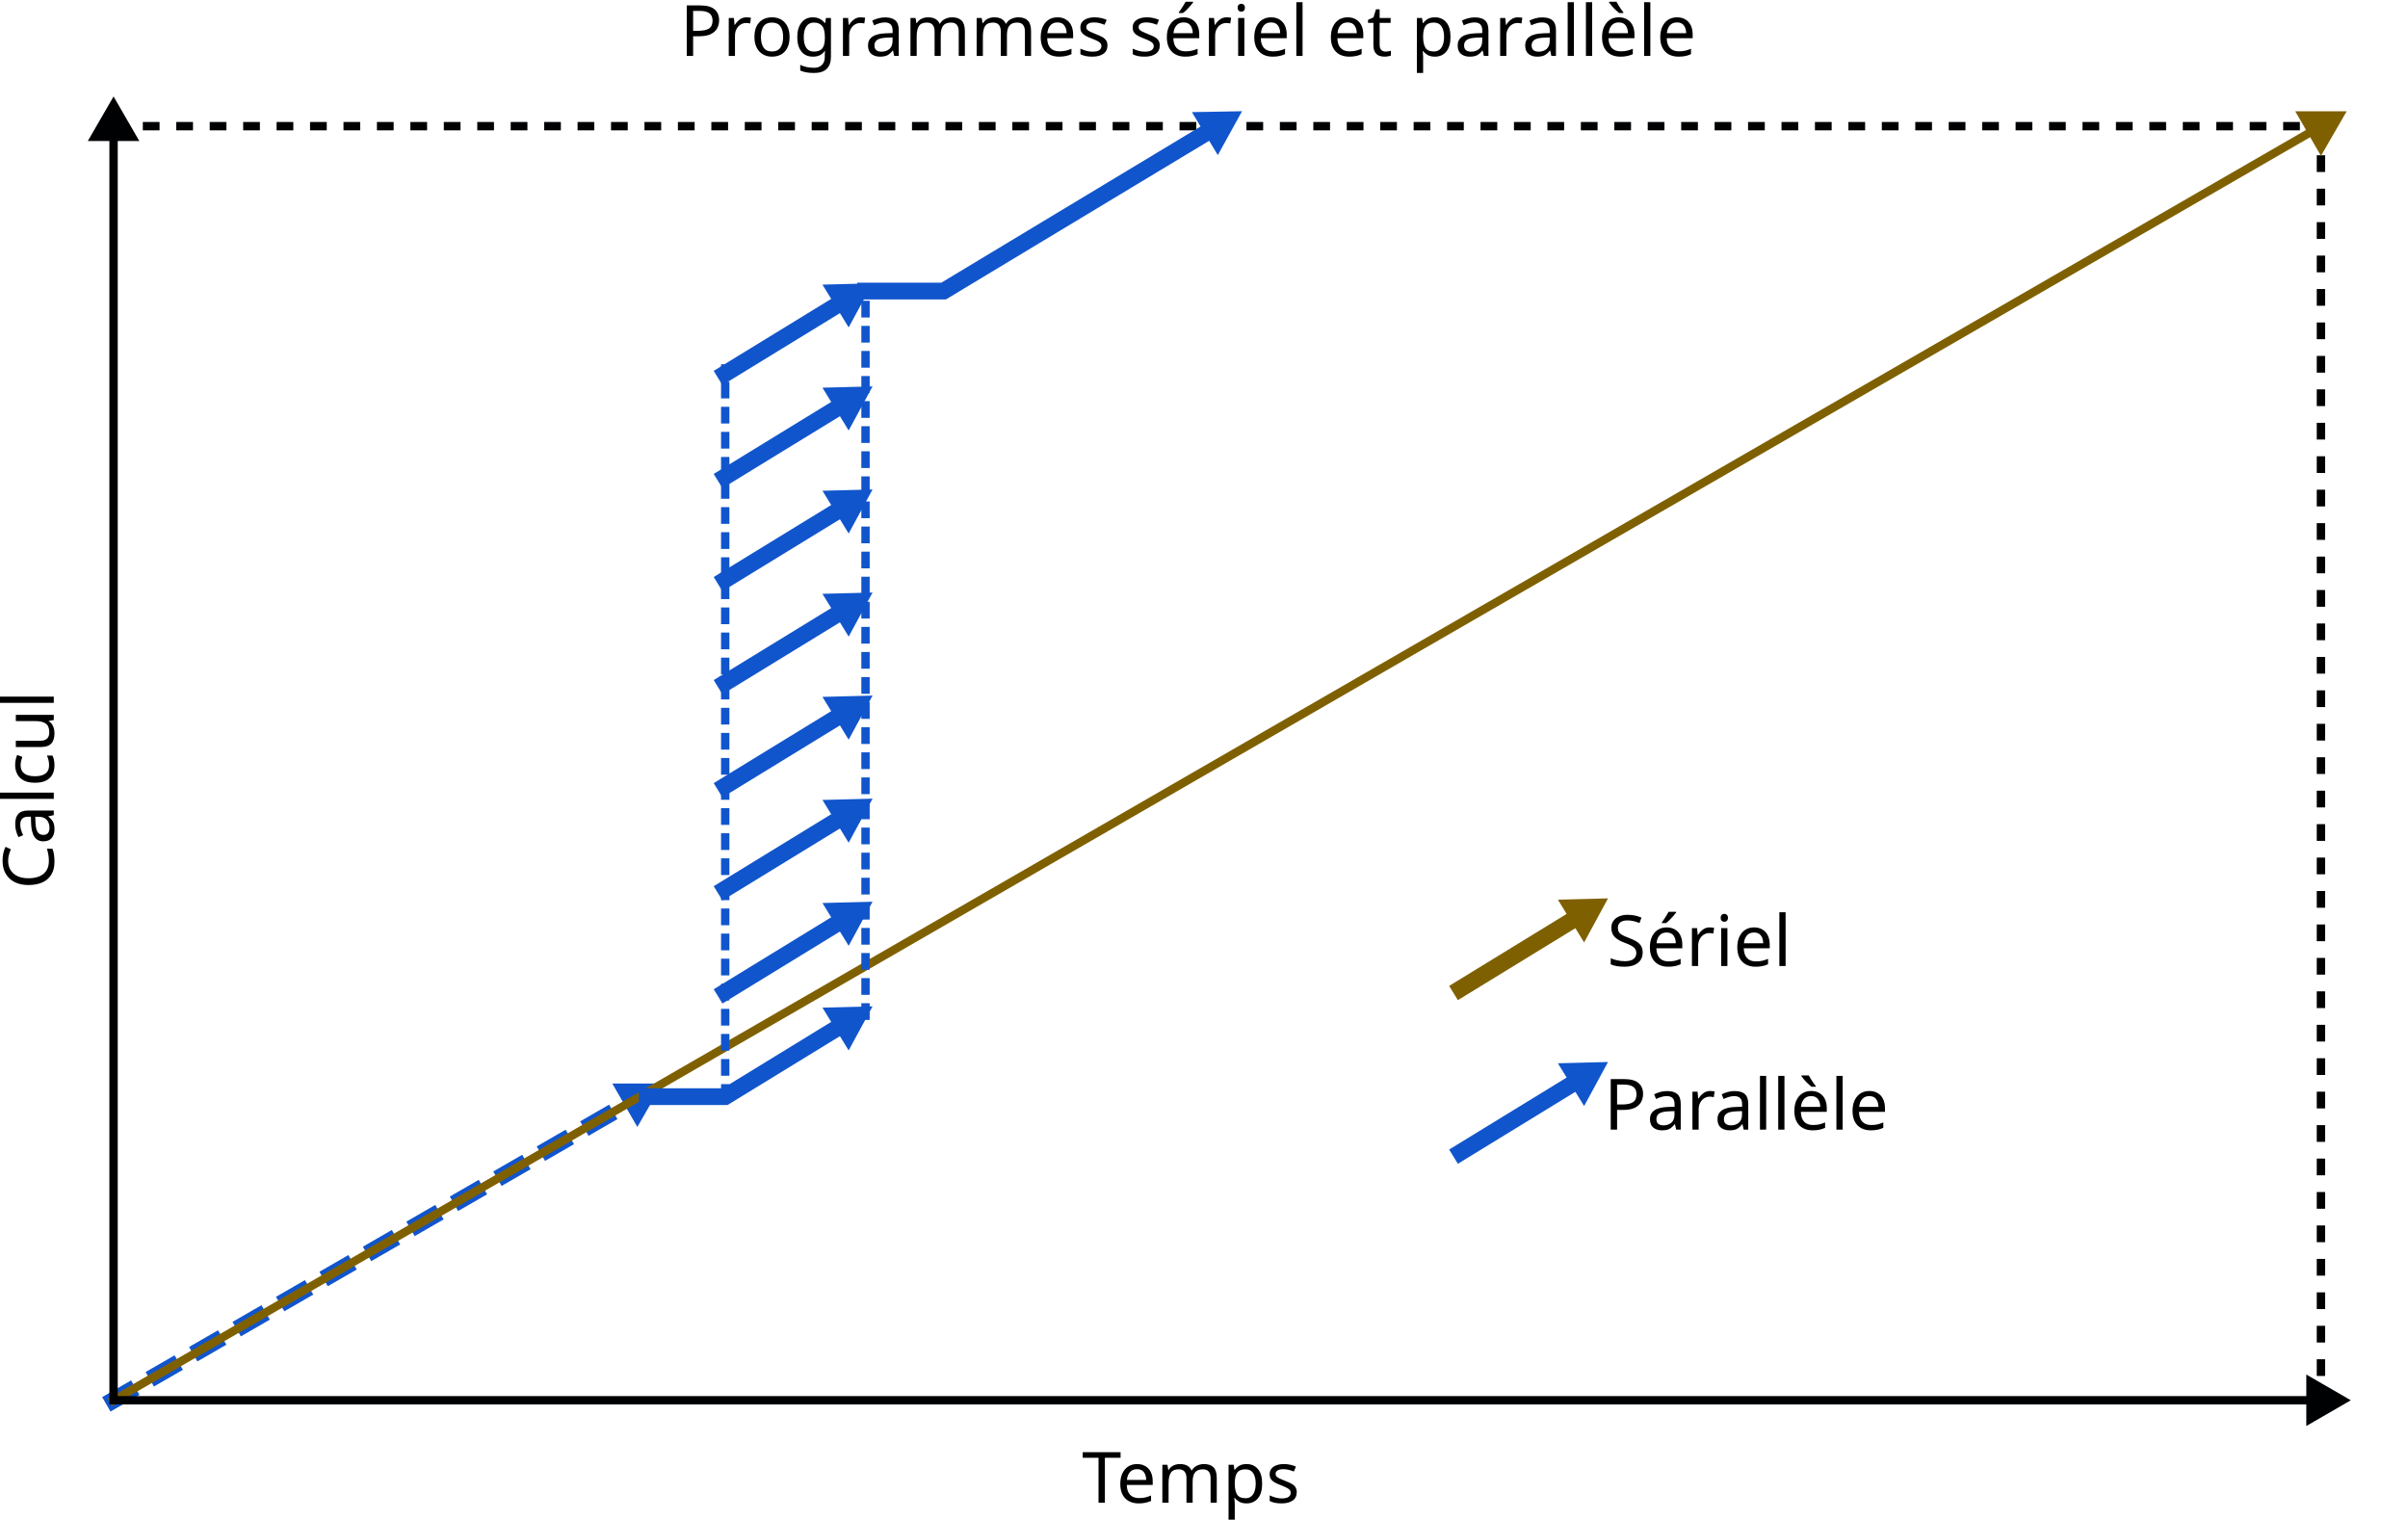
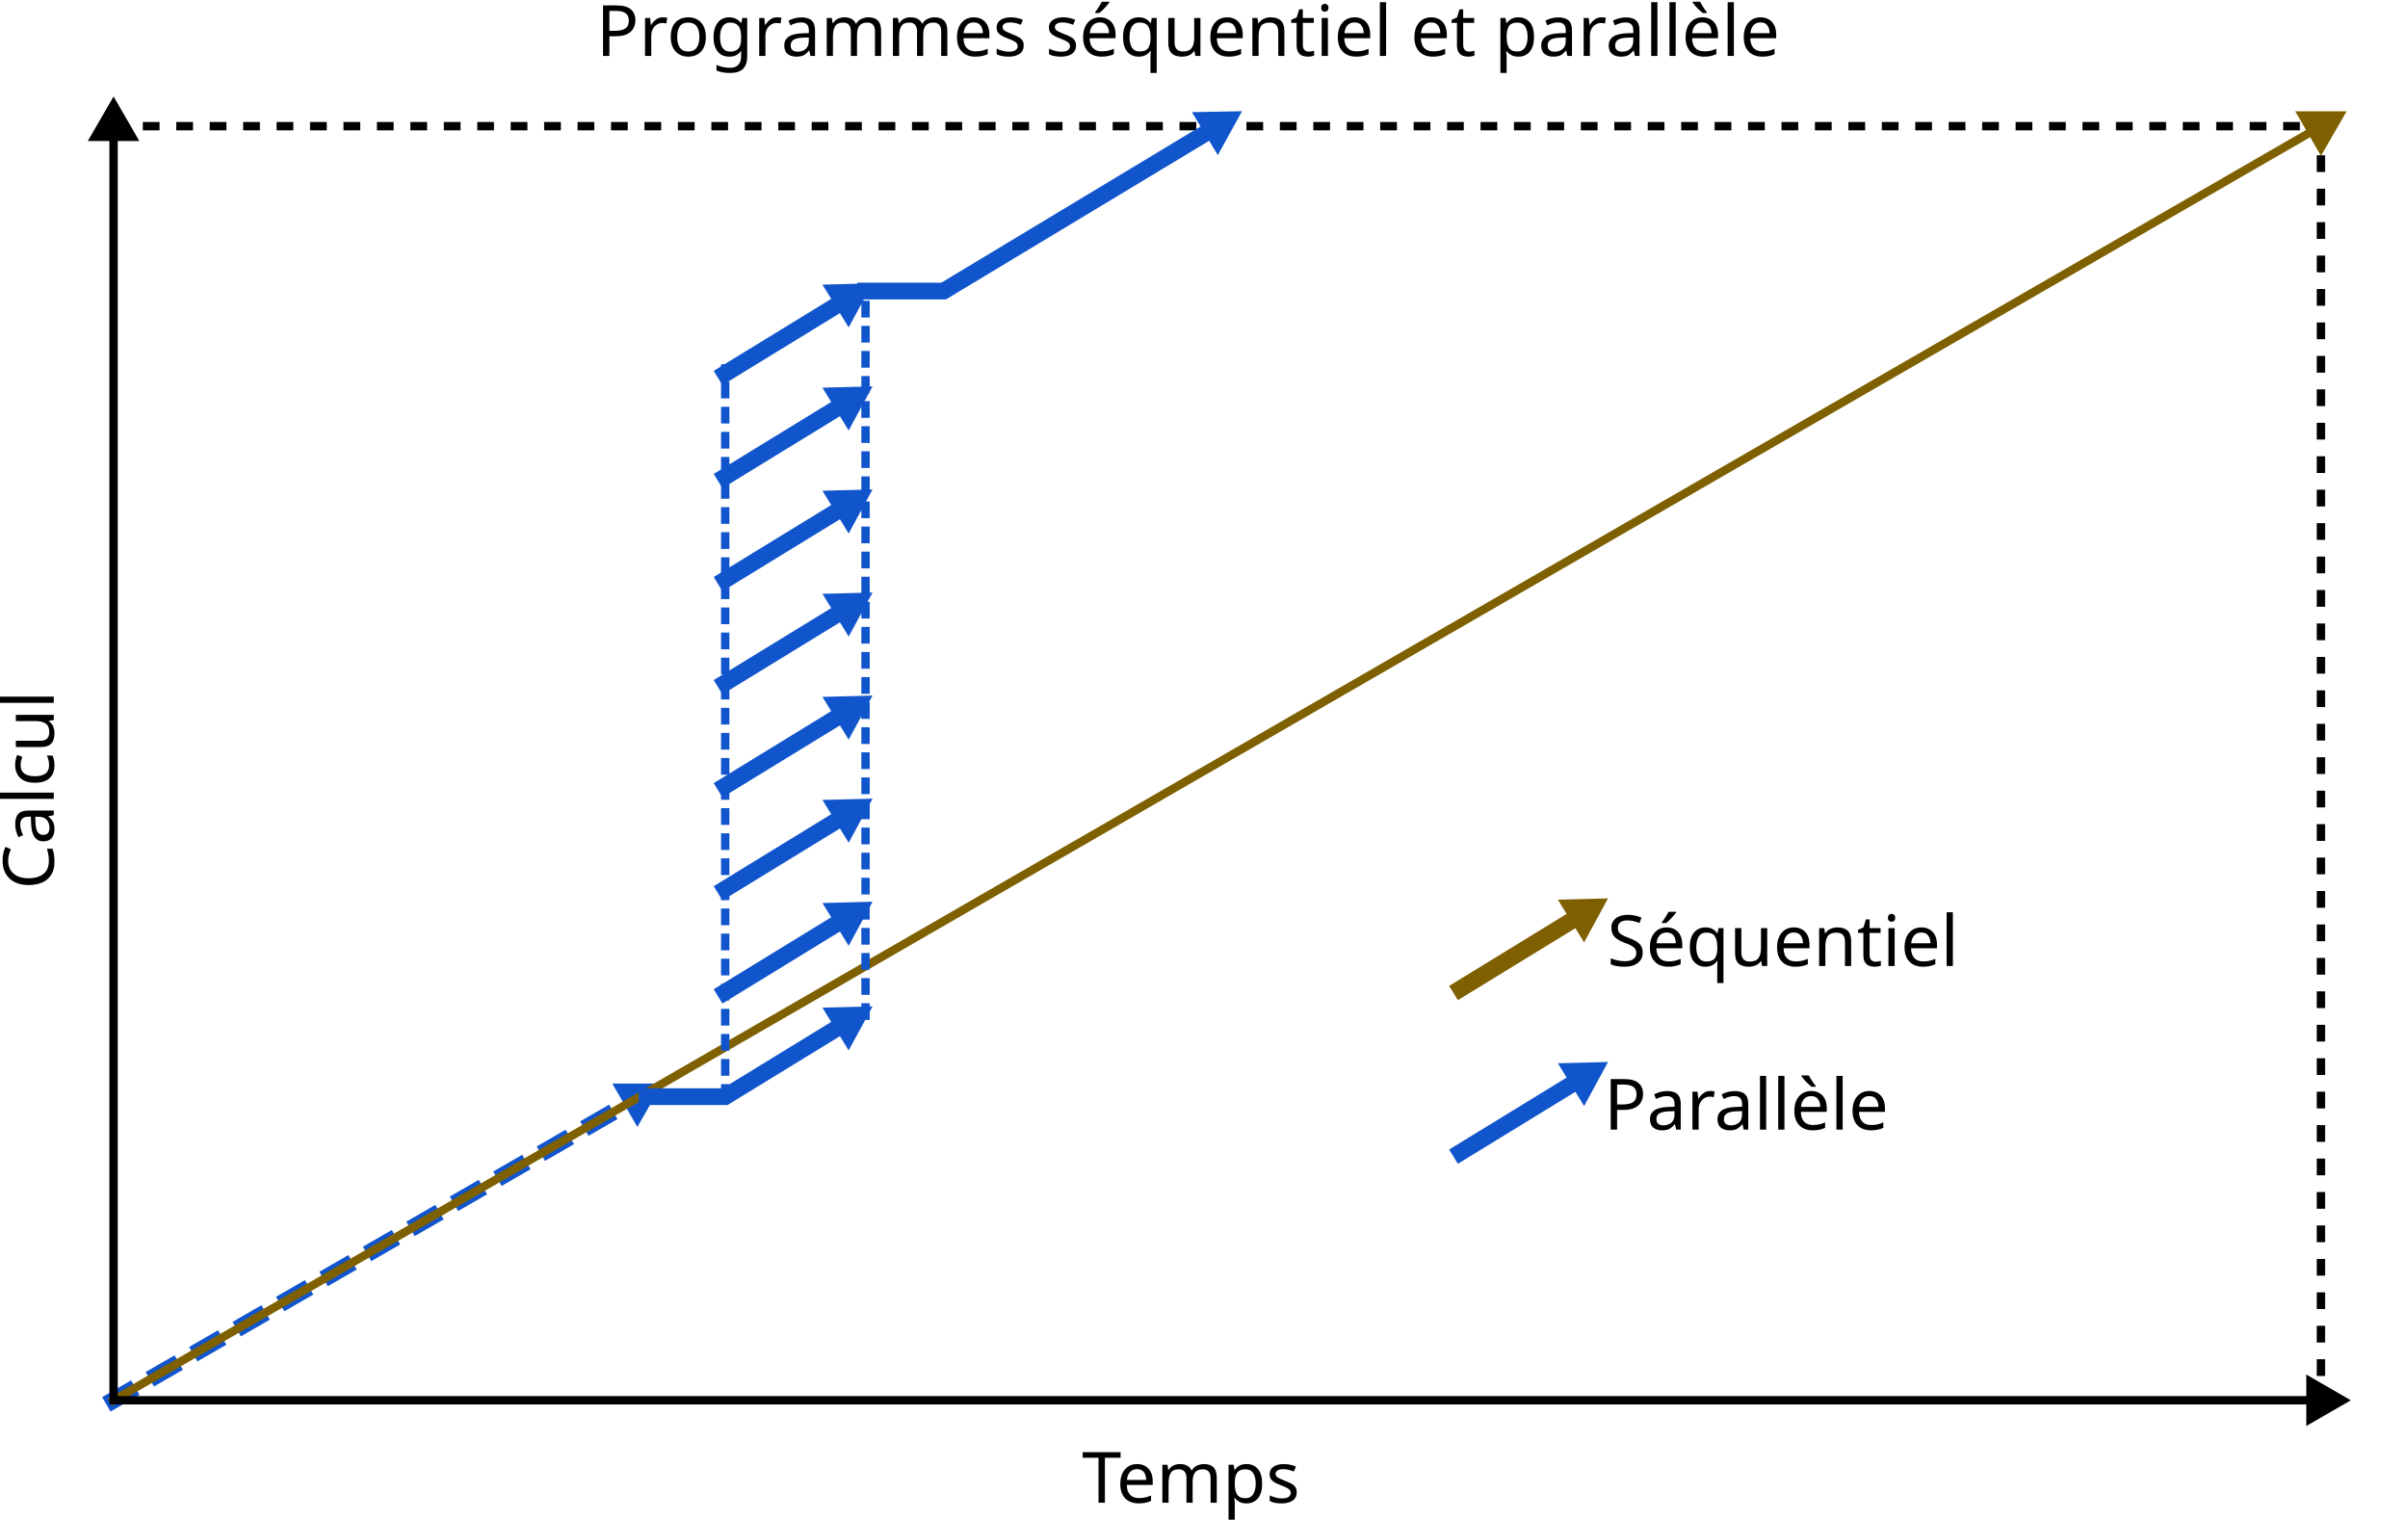
<svg xmlns="http://www.w3.org/2000/svg" version="1.1" viewBox="0 0 544.281 343.481" fill="none" stroke="none" stroke-linecap="square" stroke-miterlimit="10" id="svg151" width="544.281" height="343.481">
  <defs id="defs155">
    <marker style="overflow:visible" id="marker2070" refX="0" refY="0" orient="auto-start-reverse" markerWidth="5.324" markerHeight="6.155" viewBox="0 0 5.324 6.155" preserveAspectRatio="xMidYMid">
      <path transform="scale(0.5)" style="fill:context-stroke;fill-rule:evenodd;stroke:context-stroke;stroke-width:1pt" d="M 5.77,0 -2.88,5 V -5 Z" id="path2068" />
    </marker>
    <marker style="overflow:visible" id="marker1844" refX="0" refY="0" orient="auto-start-reverse" markerWidth="5.324" markerHeight="6.155" viewBox="0 0 5.324 6.155" preserveAspectRatio="xMidYMid">
      <path transform="scale(0.5)" style="fill:context-stroke;fill-rule:evenodd;stroke:context-stroke;stroke-width:1pt" d="M 5.77,0 -2.88,5 V -5 Z" id="path1842" />
    </marker>
    <marker style="overflow:visible" id="marker4711" refX="0" refY="0" orient="auto-start-reverse" markerWidth="3" markerHeight="3" viewBox="0 0 5.324 6.155" preserveAspectRatio="xMidYMid">
      <path transform="scale(0.5)" style="fill:context-stroke;fill-rule:evenodd;stroke:context-stroke;stroke-width:1pt" d="M 5.77,0 -2.88,5 V -5 Z" id="path4709" />
    </marker>
    <marker style="overflow:visible" id="marker2783" refX="0" refY="0" orient="auto-start-reverse" markerWidth="3" markerHeight="3" viewBox="0 0 5.324 6.155" preserveAspectRatio="xMidYMid">
      <path transform="scale(0.5)" style="fill:context-stroke;fill-rule:evenodd;stroke:context-stroke;stroke-width:1pt" d="M 5.77,0 -2.88,5 V -5 Z" id="path2781" />
    </marker>
    <marker style="overflow:visible" id="marker2619" refX="0" refY="0" orient="auto-start-reverse" markerWidth="3" markerHeight="3" viewBox="0 0 5.324 6.155" preserveAspectRatio="xMidYMid">
      <path transform="scale(0.5)" style="fill:context-stroke;fill-rule:evenodd;stroke:context-stroke;stroke-width:1pt" d="M 5.77,0 -2.88,5 V -5 Z" id="path2617" />
    </marker>
    <marker style="overflow:visible" id="TriangleStart" refX="0" refY="0" orient="auto-start-reverse" markerWidth="5.324" markerHeight="6.155" viewBox="0 0 5.324 6.155" preserveAspectRatio="xMidYMid">
      <path transform="scale(0.5)" style="fill:context-stroke;fill-rule:evenodd;stroke:context-stroke;stroke-width:1pt" d="M 5.77,0 -2.88,5 V -5 Z" id="path135" />
    </marker>
    <clipPath clipPathUnits="userSpaceOnUse" id="clipPath566">
      <g id="g570">
        <path d="M 0,0 H 960 V 540 H 0 Z" clip-rule="nonzero" id="path568" />
      </g>
    </clipPath>
    <clipPath clipPathUnits="userSpaceOnUse" id="clipPath572">
      <g id="g576">
        <path d="M 0,0 H 960 V 540 H 0 Z" clip-rule="nonzero" id="path574" />
      </g>
    </clipPath>
    <clipPath clipPathUnits="userSpaceOnUse" id="clipPath578">
      <g id="g582">
        <path d="M 0,0 H 960 V 540 H 0 Z" clip-rule="nonzero" id="path580" />
      </g>
    </clipPath>
    <clipPath clipPathUnits="userSpaceOnUse" id="clipPath584">
      <g id="g588">
        <path d="M 0,0 H 960 V 540 H 0 Z" clip-rule="nonzero" id="path586" />
      </g>
    </clipPath>
    <clipPath clipPathUnits="userSpaceOnUse" id="clipPath590">
      <g id="g594">
        <path d="M 0,0 H 960 V 540 H 0 Z" clip-rule="nonzero" id="path592" />
      </g>
    </clipPath>
    <clipPath clipPathUnits="userSpaceOnUse" id="clipPath596">
      <g id="g600">
        <path d="M 0,0 H 960 V 540 H 0 Z" clip-rule="nonzero" id="path598" />
      </g>
    </clipPath>
    <clipPath clipPathUnits="userSpaceOnUse" id="clipPath602">
      <g id="g606">
        <path d="M 0,0 H 960 V 540 H 0 Z" clip-rule="nonzero" id="path604" />
      </g>
    </clipPath>
    <clipPath clipPathUnits="userSpaceOnUse" id="clipPath608">
      <g id="g612">
        <path d="M 0,0 H 960 V 540 H 0 Z" clip-rule="nonzero" id="path610" />
      </g>
    </clipPath>
    <clipPath clipPathUnits="userSpaceOnUse" id="clipPath614">
      <g id="g618">
        <path d="M 0,0 H 960 V 540 H 0 Z" clip-rule="nonzero" id="path616" />
      </g>
    </clipPath>
    <clipPath clipPathUnits="userSpaceOnUse" id="clipPath620">
      <g id="g624">
        <path d="M 0,0 H 960 V 540 H 0 Z" clip-rule="nonzero" id="path622" />
      </g>
    </clipPath>
    <clipPath clipPathUnits="userSpaceOnUse" id="clipPath626">
      <g id="g630">
        <path d="M 0,0 H 960 V 540 H 0 Z" clip-rule="nonzero" id="path628" />
      </g>
    </clipPath>
    <clipPath clipPathUnits="userSpaceOnUse" id="clipPath632">
      <g id="g636">
        <path d="M 0,0 H 960 V 540 H 0 Z" clip-rule="nonzero" id="path634" />
      </g>
    </clipPath>
    <clipPath clipPathUnits="userSpaceOnUse" id="clipPath638">
      <g id="g642">
        <path d="M 0,0 H 960 V 540 H 0 Z" clip-rule="nonzero" id="path640" />
      </g>
    </clipPath>
    <clipPath clipPathUnits="userSpaceOnUse" id="clipPath644">
      <g id="g648">
        <path d="M 0,0 H 960 V 540 H 0 Z" clip-rule="nonzero" id="path646" />
      </g>
    </clipPath>
    <clipPath clipPathUnits="userSpaceOnUse" id="clipPath650">
      <g id="g654">
        <path d="M 0,0 H 960 V 540 H 0 Z" clip-rule="nonzero" id="path652" />
      </g>
    </clipPath>
    <clipPath clipPathUnits="userSpaceOnUse" id="clipPath656">
      <g id="g660">
        <path d="M 0,0 H 960 V 540 H 0 Z" clip-rule="nonzero" id="path658" />
      </g>
    </clipPath>
    <clipPath clipPathUnits="userSpaceOnUse" id="clipPath662">
      <g id="g666">
        <path d="M 0,0 H 960 V 540 H 0 Z" clip-rule="nonzero" id="path664" />
      </g>
    </clipPath>
    <clipPath clipPathUnits="userSpaceOnUse" id="clipPath668">
      <g id="g672">
        <path d="M 0,0 H 960 V 540 H 0 Z" clip-rule="nonzero" id="path670" />
      </g>
    </clipPath>
    <clipPath clipPathUnits="userSpaceOnUse" id="clipPath674">
      <g id="g678">
        <path d="M 0,0 H 960 V 540 H 0 Z" clip-rule="nonzero" id="path676" />
      </g>
    </clipPath>
    <clipPath clipPathUnits="userSpaceOnUse" id="clipPath680">
      <g id="g684">
        <path d="M 0,0 H 960 V 540 H 0 Z" clip-rule="nonzero" id="path682" />
      </g>
    </clipPath>
    <clipPath clipPathUnits="userSpaceOnUse" id="clipPath686">
      <g id="g690">
        <path d="M 0,0 H 960 V 540 H 0 Z" clip-rule="nonzero" id="path688" />
      </g>
    </clipPath>
    <clipPath clipPathUnits="userSpaceOnUse" id="clipPath692">
      <g id="g696">
        <path d="M 0,0 H 960 V 540 H 0 Z" clip-rule="nonzero" id="path694" />
      </g>
    </clipPath>
    <clipPath clipPathUnits="userSpaceOnUse" id="clipPath698">
      <g id="g702">
        <path d="M 0,0 H 960 V 540 H 0 Z" clip-rule="nonzero" id="path700" />
      </g>
    </clipPath>
    <clipPath clipPathUnits="userSpaceOnUse" id="clipPath704">
      <g id="g708">
        <path d="M 0,0 H 960 V 540 H 0 Z" clip-rule="nonzero" id="path706" />
      </g>
    </clipPath>
    <clipPath clipPathUnits="userSpaceOnUse" id="clipPath710">
      <g id="g714">
        <path d="M 0,0 H 960 V 540 H 0 Z" clip-rule="nonzero" id="path712" />
      </g>
    </clipPath>
    <clipPath clipPathUnits="userSpaceOnUse" id="clipPath716">
      <g id="g720">
        <path d="M 0,0 H 960 V 540 H 0 Z" clip-rule="nonzero" id="path718" />
      </g>
    </clipPath>
    <clipPath clipPathUnits="userSpaceOnUse" id="clipPath722">
      <g id="g726">
        <path d="M 0,0 H 960 V 540 H 0 Z" clip-rule="nonzero" id="path724" />
      </g>
    </clipPath>
    <clipPath clipPathUnits="userSpaceOnUse" id="clipPath728">
      <g id="g732">
        <path d="M 0,0 H 960 V 540 H 0 Z" clip-rule="nonzero" id="path730" />
      </g>
    </clipPath>
    <clipPath clipPathUnits="userSpaceOnUse" id="clipPath734">
      <g id="g738">
        <path d="M 0,0 H 960 V 540 H 0 Z" clip-rule="nonzero" id="path736" />
      </g>
    </clipPath>
    <clipPath clipPathUnits="userSpaceOnUse" id="clipPath740">
      <g id="g744">
        <path d="M 0,0 H 960 V 540 H 0 Z" clip-rule="nonzero" id="path742" />
      </g>
    </clipPath>
    <clipPath clipPathUnits="userSpaceOnUse" id="clipPath746">
      <g id="g750">
        <path d="M 0,0 H 960 V 540 H 0 Z" clip-rule="nonzero" id="path748" />
      </g>
    </clipPath>
    <clipPath clipPathUnits="userSpaceOnUse" id="clipPath752">
      <g id="g756">
        <path d="M 0,0 H 960 V 540 H 0 Z" clip-rule="nonzero" id="path754" />
      </g>
    </clipPath>
    <clipPath clipPathUnits="userSpaceOnUse" id="clipPath758">
      <g id="g762">
        <path d="M 0,0 H 960 V 540 H 0 Z" clip-rule="nonzero" id="path760" />
      </g>
    </clipPath>
    <clipPath clipPathUnits="userSpaceOnUse" id="clipPath764">
      <g id="g768">
        <path d="M 0,0 H 960 V 540 H 0 Z" clip-rule="nonzero" id="path766" />
      </g>
    </clipPath>
    <clipPath clipPathUnits="userSpaceOnUse" id="clipPath770">
      <g id="g774">
        <path d="M 0,0 H 960 V 540 H 0 Z" clip-rule="nonzero" id="path772" />
      </g>
    </clipPath>
    <clipPath clipPathUnits="userSpaceOnUse" id="clipPath776">
      <g id="g780">
        <path d="M 0,0 H 960 V 540 H 0 Z" clip-rule="nonzero" id="path778" />
      </g>
    </clipPath>
    <clipPath clipPathUnits="userSpaceOnUse" id="clipPath782">
      <g id="g786">
        <path d="M 0,0 H 960 V 540 H 0 Z" clip-rule="nonzero" id="path784" />
      </g>
    </clipPath>
    <clipPath clipPathUnits="userSpaceOnUse" id="clipPath788">
      <g id="g792">
        <path d="M 0,0 H 960 V 540 H 0 Z" clip-rule="nonzero" id="path790" />
      </g>
    </clipPath>
    <clipPath clipPathUnits="userSpaceOnUse" id="clipPath794">
      <g id="g798">
        <path d="M 0,0 H 960 V 540 H 0 Z" clip-rule="nonzero" id="path796" />
      </g>
    </clipPath>
    <clipPath clipPathUnits="userSpaceOnUse" id="clipPath800">
      <g id="g804">
        <path d="M 0,0 H 960 V 540 H 0 Z" clip-rule="nonzero" id="path802" />
      </g>
    </clipPath>
    <clipPath clipPathUnits="userSpaceOnUse" id="clipPath806">
      <g id="g810">
        <path d="M 0,0 H 960 V 540 H 0 Z" clip-rule="nonzero" id="path808" />
      </g>
    </clipPath>
    <clipPath clipPathUnits="userSpaceOnUse" id="clipPath812">
      <g id="g816">
        <path d="M 0,0 H 960 V 540 H 0 Z" clip-rule="nonzero" id="path814" />
      </g>
    </clipPath>
    <clipPath clipPathUnits="userSpaceOnUse" id="clipPath818">
      <g id="g822">
        <path d="M 0,0 H 960 V 540 H 0 Z" clip-rule="nonzero" id="path820" />
      </g>
    </clipPath>
    <clipPath clipPathUnits="userSpaceOnUse" id="clipPath824">
      <g id="g828">
        <path d="M 0,0 H 960 V 540 H 0 Z" clip-rule="nonzero" id="path826" />
      </g>
    </clipPath>
    <clipPath clipPathUnits="userSpaceOnUse" id="clipPath830">
      <g id="g834">
        <path d="M 0,0 H 960 V 540 H 0 Z" clip-rule="nonzero" id="path832" />
      </g>
    </clipPath>
    <clipPath clipPathUnits="userSpaceOnUse" id="clipPath836">
      <g id="g840">
        <path d="M 0,0 H 960 V 540 H 0 Z" clip-rule="nonzero" id="path838" />
      </g>
    </clipPath>
    <clipPath clipPathUnits="userSpaceOnUse" id="clipPath842">
      <g id="g846">
        <path d="M 0,0 H 960 V 540 H 0 Z" clip-rule="nonzero" id="path844" />
      </g>
    </clipPath>
    <clipPath clipPathUnits="userSpaceOnUse" id="clipPath848">
      <g id="g852">
        <path d="M 0,0 H 960 V 540 H 0 Z" clip-rule="nonzero" id="path850" />
      </g>
    </clipPath>
    <clipPath clipPathUnits="userSpaceOnUse" id="clipPath854">
      <g id="g858">
        <path d="M 0,0 H 960 V 540 H 0 Z" clip-rule="nonzero" id="path856" />
      </g>
    </clipPath>
    <clipPath clipPathUnits="userSpaceOnUse" id="clipPath860">
      <g id="g864">
        <path d="M 0,0 H 960 V 540 H 0 Z" clip-rule="nonzero" id="path862" />
      </g>
    </clipPath>
    <clipPath clipPathUnits="userSpaceOnUse" id="clipPath866">
      <g id="g870">
        <path d="M 0,0 H 960 V 540 H 0 Z" clip-rule="nonzero" id="path868" />
      </g>
    </clipPath>
    <clipPath clipPathUnits="userSpaceOnUse" id="clipPath872">
      <g id="g876">
        <path d="M 0,0 H 960 V 540 H 0 Z" clip-rule="nonzero" id="path874" />
      </g>
    </clipPath>
    <clipPath clipPathUnits="userSpaceOnUse" id="clipPath878">
      <g id="g882">
        <path d="M 0,0 H 960 V 540 H 0 Z" clip-rule="nonzero" id="path880" />
      </g>
    </clipPath>
    <clipPath clipPathUnits="userSpaceOnUse" id="clipPath884">
      <g id="g888">
        <path d="M 0,0 H 960 V 540 H 0 Z" clip-rule="nonzero" id="path886" />
      </g>
    </clipPath>
    <clipPath clipPathUnits="userSpaceOnUse" id="clipPath890">
      <g id="g894">
        <path d="M 0,0 H 960 V 540 H 0 Z" clip-rule="nonzero" id="path892" />
      </g>
    </clipPath>
    <clipPath clipPathUnits="userSpaceOnUse" id="clipPath896">
      <g id="g900">
        <path d="M 0,0 H 960 V 540 H 0 Z" clip-rule="nonzero" id="path898" />
      </g>
    </clipPath>
    <clipPath clipPathUnits="userSpaceOnUse" id="clipPath902">
      <g id="g906">
        <path d="M 0,0 H 960 V 540 H 0 Z" clip-rule="nonzero" id="path904" />
      </g>
    </clipPath>
    <clipPath clipPathUnits="userSpaceOnUse" id="clipPath908">
      <g id="g912">
        <path d="M 0,0 H 960 V 540 H 0 Z" clip-rule="nonzero" id="path910" />
      </g>
    </clipPath>
    <clipPath clipPathUnits="userSpaceOnUse" id="clipPath914">
      <g id="g918">
        <path d="M 0,0 H 960 V 540 H 0 Z" clip-rule="nonzero" id="path916" />
      </g>
    </clipPath>
    <clipPath clipPathUnits="userSpaceOnUse" id="clipPath920">
      <g id="g924">
        <path d="M 0,0 H 960 V 540 H 0 Z" clip-rule="nonzero" id="path922" />
      </g>
    </clipPath>
    <clipPath clipPathUnits="userSpaceOnUse" id="clipPath926">
      <g id="g930">
        <path d="M 0,0 H 960 V 540 H 0 Z" clip-rule="nonzero" id="path928" />
      </g>
    </clipPath>
    <clipPath clipPathUnits="userSpaceOnUse" id="clipPath932">
      <g id="g936">
        <path d="M 0,0 H 960 V 540 H 0 Z" clip-rule="nonzero" id="path934" />
      </g>
    </clipPath>
    <clipPath clipPathUnits="userSpaceOnUse" id="clipPath938">
      <g id="g942">
        <path d="M 0,0 H 960 V 540 H 0 Z" clip-rule="nonzero" id="path940" />
      </g>
    </clipPath>
    <clipPath clipPathUnits="userSpaceOnUse" id="clipPath944">
      <g id="g948">
        <path d="M 0,0 H 960 V 540 H 0 Z" clip-rule="nonzero" id="path946" />
      </g>
    </clipPath>
    <clipPath clipPathUnits="userSpaceOnUse" id="clipPath950">
      <g id="g954">
        <path d="M 0,0 H 960 V 540 H 0 Z" clip-rule="nonzero" id="path952" />
      </g>
    </clipPath>
    <clipPath clipPathUnits="userSpaceOnUse" id="clipPath956">
      <g id="g960">
        <path d="M 0,0 H 960 V 540 H 0 Z" clip-rule="nonzero" id="path958" />
      </g>
    </clipPath>
    <clipPath clipPathUnits="userSpaceOnUse" id="clipPath962">
      <g id="g966">
        <path d="M 0,0 H 960 V 540 H 0 Z" clip-rule="nonzero" id="path964" />
      </g>
    </clipPath>
    <clipPath clipPathUnits="userSpaceOnUse" id="clipPath968">
      <g id="g972">
        <path d="M 0,0 H 960 V 540 H 0 Z" clip-rule="nonzero" id="path970" />
      </g>
    </clipPath>
    <clipPath clipPathUnits="userSpaceOnUse" id="clipPath974">
      <g id="g978">
        <path d="M 0,0 H 960 V 540 H 0 Z" clip-rule="nonzero" id="path976" />
      </g>
    </clipPath>
    <clipPath clipPathUnits="userSpaceOnUse" id="clipPath980">
      <g id="g984">
        <path d="M 0,0 H 960 V 540 H 0 Z" clip-rule="nonzero" id="path982" />
      </g>
    </clipPath>
    <clipPath clipPathUnits="userSpaceOnUse" id="clipPath986">
      <g id="g990">
        <path d="M 0,0 H 960 V 540 H 0 Z" clip-rule="nonzero" id="path988" />
      </g>
    </clipPath>
    <clipPath clipPathUnits="userSpaceOnUse" id="clipPath992">
      <g id="g996">
        <path d="M 0,0 H 960 V 540 H 0 Z" clip-rule="nonzero" id="path994" />
      </g>
    </clipPath>
    <marker style="overflow:visible" id="marker2783-6" refX="0" refY="0" orient="auto-start-reverse" markerWidth="3" markerHeight="3" viewBox="0 0 5.324 6.155" preserveAspectRatio="xMidYMid">
      <path transform="scale(0.5)" style="fill:context-stroke;fill-rule:evenodd;stroke:context-stroke;stroke-width:1pt" d="M 5.77,0 -2.88,5 V -5 Z" id="path2781-7" />
    </marker>
    <marker style="overflow:visible" id="marker2783-6-3" refX="0" refY="0" orient="auto-start-reverse" markerWidth="3" markerHeight="3" viewBox="0 0 5.324 6.155" preserveAspectRatio="xMidYMid">
      <path transform="scale(0.5)" style="fill:context-stroke;fill-rule:evenodd;stroke:context-stroke;stroke-width:1pt" d="M 5.77,0 -2.88,5 V -5 Z" id="path2781-7-5" />
    </marker>
    <marker style="overflow:visible" id="marker2783-6-2" refX="0" refY="0" orient="auto-start-reverse" markerWidth="3" markerHeight="3" viewBox="0 0 5.324 6.155" preserveAspectRatio="xMidYMid">
      <path transform="scale(0.5)" style="fill:context-stroke;fill-rule:evenodd;stroke:context-stroke;stroke-width:1pt" d="M 5.77,0 -2.88,5 V -5 Z" id="path2781-7-9" />
    </marker>
    <marker style="overflow:visible" id="marker2783-6-27" refX="0" refY="0" orient="auto-start-reverse" markerWidth="3" markerHeight="3" viewBox="0 0 5.324 6.155" preserveAspectRatio="xMidYMid">
      <path transform="scale(0.5)" style="fill:context-stroke;fill-rule:evenodd;stroke:context-stroke;stroke-width:1pt" d="M 5.77,0 -2.88,5 V -5 Z" id="path2781-7-0" />
    </marker>
    <marker style="overflow:visible" id="marker2783-6-36" refX="0" refY="0" orient="auto-start-reverse" markerWidth="3" markerHeight="3" viewBox="0 0 5.324 6.155" preserveAspectRatio="xMidYMid">
      <path transform="scale(0.5)" style="fill:context-stroke;fill-rule:evenodd;stroke:context-stroke;stroke-width:1pt" d="M 5.77,0 -2.88,5 V -5 Z" id="path2781-7-06" />
    </marker>
    <marker style="overflow:visible" id="marker2783-6-36-6" refX="0" refY="0" orient="auto-start-reverse" markerWidth="3" markerHeight="3" viewBox="0 0 5.324 6.155" preserveAspectRatio="xMidYMid">
      <path transform="scale(0.5)" style="fill:context-stroke;fill-rule:evenodd;stroke:context-stroke;stroke-width:1pt" d="M 5.77,0 -2.88,5 V -5 Z" id="path2781-7-06-1" />
    </marker>
    <marker style="overflow:visible" id="marker2783-6-36-7" refX="0" refY="0" orient="auto-start-reverse" markerWidth="3" markerHeight="3" viewBox="0 0 5.324 6.155" preserveAspectRatio="xMidYMid">
      <path transform="scale(0.5)" style="fill:context-stroke;fill-rule:evenodd;stroke:context-stroke;stroke-width:1pt" d="M 5.77,0 -2.88,5 V -5 Z" id="path2781-7-06-9" />
    </marker>
    <marker style="overflow:visible" id="marker2783-6-367" refX="0" refY="0" orient="auto-start-reverse" markerWidth="3" markerHeight="3" viewBox="0 0 5.324 6.155" preserveAspectRatio="xMidYMid">
      <path transform="scale(0.5)" style="fill:context-stroke;fill-rule:evenodd;stroke:context-stroke;stroke-width:1pt" d="M 5.77,0 -2.88,5 V -5 Z" id="path2781-7-53" />
    </marker>
    <marker style="overflow:visible" id="marker2783-6-367-6" refX="0" refY="0" orient="auto-start-reverse" markerWidth="3" markerHeight="3" viewBox="0 0 5.324 6.155" preserveAspectRatio="xMidYMid">
      <path transform="scale(0.5)" style="fill:context-stroke;fill-rule:evenodd;stroke:context-stroke;stroke-width:1pt" d="M 5.77,0 -2.88,5 V -5 Z" id="path2781-7-53-2" />
    </marker>
  </defs>
  <path style="fill:none;stroke:#000103;stroke-width:1.89;stroke-dasharray:1.89,5.669;stroke-opacity:1;stroke-dashoffset:0" d="M 25.67,28.515 H 524.602 V 316.488" id="path2832" />
  <path style="fill:none;stroke:#1155cc;stroke-width:3.78;stroke-dasharray:3.78, 7.559;stroke-opacity:1;stroke-dashoffset:0;marker-end:url(#marker2619)" d="M 25.67,316.463 144.057,248.172" id="path2315" />
  <path fill="#000000" fill-opacity="0" d="m 128.84,484.972 h 757.354" fill-rule="evenodd" id="path13" clip-path="url(#clipPath968)" style="stroke-width:2.141" transform="matrix(0.6835439,0,0,0.6831903,-62.3981,-14.86545)" />
  <path fill="#000000" fill-opacity="0" d="m 128.84,63.497 h 729.984 v 421.512 H 128.84 Z" fill-rule="evenodd" id="path19" clip-path="url(#clipPath950)" style="stroke-width:2.141" transform="matrix(0.6835439,0,0,0.6831903,-62.3981,-14.86545)" />
  <path fill="#000000" fill-opacity="0" d="M 128.84,484.972 858.824,63.46" fill-rule="evenodd" id="path23" clip-path="url(#clipPath938)" style="stroke-width:2.141" transform="matrix(0.6835439,0,0,0.6831903,-62.3981,-14.86545)" />
  <path fill="#000000" fill-opacity="0" d="m 305.27,384.564 h 25.827" fill-rule="evenodd" id="path37" clip-path="url(#clipPath896)" style="stroke-width:2.141" transform="matrix(0.6835439,0,0,0.6831903,-62.3981,-14.86545)" />
  <path fill="#000000" fill-opacity="0" d="M 331.089,383.859 V 141.025" fill-rule="evenodd" id="path41" clip-path="url(#clipPath884)" style="stroke-width:2.141" transform="matrix(0.6835439,0,0,0.6831903,-62.3981,-14.86545)" />
  <path fill="#000000" fill-opacity="0" d="m 331.089,197.187 46.394,-26.74" fill-rule="evenodd" id="path45" clip-path="url(#clipPath872)" style="stroke-width:2.141" transform="matrix(0.6835439,0,0,0.6831903,-62.3981,-14.86545)" />
  <path fill="#000000" fill-opacity="0" d="m 331.089,384.564 46.394,-26.74" fill-rule="evenodd" id="path51" clip-path="url(#clipPath854)" style="stroke-width:2.141" transform="matrix(0.6835439,0,0,0.6831903,-62.3981,-14.86545)" />
  <path fill="#000000" fill-opacity="0" d="m 331.089,304.258 46.394,-26.74" fill-rule="evenodd" id="path57" clip-path="url(#clipPath836)" style="stroke-width:2.141" transform="matrix(0.6835439,0,0,0.6831903,-62.3981,-14.86545)" />
  <path fill="#000000" fill-opacity="0" d="m 331.089,277.491 46.394,-26.74" fill-rule="evenodd" id="path63" clip-path="url(#clipPath818)" style="stroke-width:2.141" transform="matrix(0.6835439,0,0,0.6831903,-62.3981,-14.86545)" />
  <path fill="#000000" fill-opacity="0" d="m 331.089,223.953 46.394,-26.74" fill-rule="evenodd" id="path69" clip-path="url(#clipPath800)" style="stroke-width:2.141" transform="matrix(0.6835439,0,0,0.6831903,-62.3981,-14.86545)" />
  <path fill="#000000" fill-opacity="0" d="m 331.089,331.026 46.394,-26.74" fill-rule="evenodd" id="path75" clip-path="url(#clipPath782)" style="stroke-width:2.141" transform="matrix(0.6835439,0,0,0.6831903,-62.3981,-14.86545)" />
  <path fill="#000000" fill-opacity="0" d="m 331.089,357.794 46.394,-26.74" fill-rule="evenodd" id="path81" clip-path="url(#clipPath764)" style="stroke-width:2.141" transform="matrix(0.6835439,0,0,0.6831903,-62.3981,-14.86545)" />
  <path fill="#000000" fill-opacity="0" d="m 331.089,250.723 46.394,-26.74" fill-rule="evenodd" id="path87" clip-path="url(#clipPath746)" style="stroke-width:2.141" transform="matrix(0.6835439,0,0,0.6831903,-62.3981,-14.86545)" />
  <path fill="#000000" fill-opacity="0" d="M 377.49,357.796 V 114.961" fill-rule="evenodd" id="path93" clip-path="url(#clipPath728)" style="stroke-width:2.141" transform="matrix(0.6835439,0,0,0.6831903,-62.3981,-14.86545)" />
  <path fill="#000000" fill-opacity="0" d="m 377.49,118.047 h 25.827" fill-rule="evenodd" id="path97" clip-path="url(#clipPath716)" style="stroke-width:2.141" transform="matrix(0.6835439,0,0,0.6831903,-62.3981,-14.86545)" />
  <path fill="#000000" fill-opacity="0" d="M 403.281,118.08 493.832,63.497" fill-rule="evenodd" id="path101" clip-path="url(#clipPath704)" style="stroke-width:2.141" transform="matrix(0.6835439,0,0,0.6831903,-62.3981,-14.86545)" />
  <path fill="#000000" fill-opacity="0" d="M 331.089,170.419 377.483,143.678" fill-rule="evenodd" id="path107" clip-path="url(#clipPath686)" style="stroke-width:2.141" transform="matrix(0.6835439,0,0,0.6831903,-62.3981,-14.86545)" />
  <path fill="#000000" fill-opacity="0" d="m 331.089,143.65 46.394,-26.74" fill-rule="evenodd" id="path113" clip-path="url(#clipPath668)" style="stroke-width:2.141" transform="matrix(0.6835439,0,0,0.6831903,-62.3981,-14.86545)" />
  <path fill="#000000" fill-opacity="0" d="m 621.05,316.633 h 178.961 v 54.992 H 621.05 Z" fill-rule="evenodd" id="path119" clip-path="url(#clipPath650)" style="stroke-width:2.141" transform="matrix(0.6835439,0,0,0.6831903,-62.3981,-14.86545)" />
  <path fill="#000000" fill-opacity="0" d="M 621.05,370.764 H 800.01 v 54.992 H 621.05 Z" fill-rule="evenodd" id="path123" clip-path="url(#clipPath638)" style="stroke-width:2.141" transform="matrix(0.6835439,0,0,0.6831903,-62.3981,-14.86545)" />
  <path fill="#000000" fill-opacity="0" d="M 128.84,484.982 302.037,385.014" fill-rule="evenodd" id="path127" clip-path="url(#clipPath626)" style="stroke-width:2.141" transform="matrix(0.6835439,0,0,0.6831903,-62.3981,-14.86545)" />
  <path fill="#000000" fill-opacity="0" d="m 574.609,367.373 46.488,-46.488" fill-rule="evenodd" id="path137" clip-path="url(#clipPath596)" style="stroke-width:2.141" transform="matrix(0.6835439,0,0,0.6831903,-62.3981,-14.86545)" />
  <path fill="#000000" fill-opacity="0" d="m 574.609,421.504 46.488,-46.488" fill-rule="evenodd" id="path143" clip-path="url(#clipPath578)" style="stroke-width:2.141" transform="matrix(0.6835439,0,0,0.6831903,-62.3981,-14.86545)" />
-   <text xml:space="preserve" style="font-size:16px;font-family:sans-serif;-inkscape-font-specification:sans-serif;font-variant-ligatures:historical-ligatures;font-variant-numeric:proportional-nums;text-align:center;text-anchor:middle;fill:#000000;stroke-width:1.89" x="274.79" y="12.646" id="text1000">
-     <tspan id="tspan998" x="274.79" y="12.646">Programmes sériel et parallèle</tspan>
+   <text xml:space="preserve" style="font-size:16px;font-family:sans-serif;-inkscape-font-specification:sans-serif;font-variant-ligatures:historical-ligatures;font-variant-numeric:proportional-nums;text-align:center;text-anchor:middle;fill:#000000;stroke-width:1.89" x="274.768" y="12.646" id="text1000">
+     <tspan id="tspan998" x="274.768" y="12.646">Programmes séquentiel et parallèle</tspan>
  </text>
  <text xml:space="preserve" style="font-size:16px;font-family:sans-serif;-inkscape-font-specification:sans-serif;font-variant-ligatures:historical-ligatures;font-variant-numeric:proportional-nums;text-align:center;text-anchor:middle;fill:#000000;stroke-width:1.89" x="-172.31" y="12.16" id="text1004" transform="rotate(-90)">
    <tspan id="tspan1002" x="-172.31" y="12.16">Calcul</tspan>
  </text>
  <text xml:space="preserve" style="font-size:16px;font-family:sans-serif;-inkscape-font-specification:sans-serif;font-variant-ligatures:historical-ligatures;font-variant-numeric:proportional-nums;text-align:center;text-anchor:middle;fill:#000000;stroke-width:1.89" x="275.438" y="339.641" id="text1008">
    <tspan id="tspan1006" x="275.438" y="339.641">Temps</tspan>
  </text>
-   <text xml:space="preserve" style="font-size:16px;font-family:sans-serif;-inkscape-font-specification:sans-serif;font-variant-ligatures:historical-ligatures;font-variant-numeric:proportional-nums;text-align:center;text-anchor:middle;fill:#000000;stroke-width:1.89" x="390.351" y="218.34" id="text1012">
-     <tspan id="tspan1010" x="390.351" y="218.34">Sériel</tspan>
+   <text xml:space="preserve" style="font-size:16px;font-family:sans-serif;-inkscape-font-specification:sans-serif;font-variant-ligatures:historical-ligatures;font-variant-numeric:proportional-nums;text-align:center;text-anchor:middle;fill:#000000;stroke-width:1.89" x="409.255" y="218.34" id="text1012">
+     <tspan id="tspan1010" x="409.255" y="218.34">Séquentiel</tspan>
  </text>
  <text xml:space="preserve" style="font-size:16px;font-family:sans-serif;-inkscape-font-specification:sans-serif;font-variant-ligatures:historical-ligatures;font-variant-numeric:proportional-nums;text-align:center;text-anchor:middle;fill:#000000;stroke-width:1.89" x="400.943" y="255.322" id="text1016">
    <tspan id="tspan1014" x="400.943" y="255.322">Parallèle</tspan>
  </text>
  <path style="fill:none;stroke:#7f6000;stroke-width:1.89;stroke-dasharray:none;stroke-opacity:1;marker-end:url(#TriangleStart)" d="M 25.67,316.488 524.602,28.515" id="path630" />
  <path style="fill:none;stroke:#1155cc;stroke-width:3.78;stroke-dasharray:none;stroke-dashoffset:0;stroke-opacity:1;marker-end:url(#marker2783)" d="m 146.267,247.865 h 17.649 l 27.732,-16.99" id="path2755" />
  <path style="fill:none;stroke:#1155cc;stroke-width:3.78;stroke-dasharray:none;stroke-dashoffset:0;stroke-opacity:1;marker-end:url(#marker2783-6)" d="m 163.916,224.216 27.732,-16.99" id="path2755-5" />
  <path style="fill:none;stroke:#1155cc;stroke-width:3.78;stroke-dasharray:none;stroke-dashoffset:0;stroke-opacity:1;marker-end:url(#marker2783-6-367)" d="M 330.149,260.44 357.881,243.45" id="path2755-5-5" />
  <path style="fill:none;stroke:#7f6000;stroke-width:3.78;stroke-dasharray:none;stroke-dashoffset:0;stroke-opacity:1;marker-end:url(#marker2783-6-367-6)" d="M 330.149,223.458 357.881,206.468" id="path2755-5-5-9" />
  <path style="fill:none;stroke:#1155cc;stroke-width:3.78;stroke-dasharray:none;stroke-dashoffset:0;stroke-opacity:1;marker-end:url(#marker2783-6-3)" d="m 163.916,200.921 27.732,-16.99" id="path2755-5-6" />
  <path style="fill:none;stroke:#1155cc;stroke-width:1.89;stroke-dasharray:1.89,3.78;stroke-dashoffset:0;stroke-opacity:1" d="M 163.921,247.865 V 83.272" id="path2909" />
  <path style="fill:none;stroke:#1155cc;stroke-width:1.89;stroke-dasharray:1.89,3.78;stroke-dashoffset:0;stroke-opacity:1" d="M 195.633,229.577 V 64.985" id="path2909-3" />
  <path style="fill:none;stroke:#1155cc;stroke-width:3.78;stroke-dasharray:none;stroke-dashoffset:0;stroke-opacity:1;marker-end:url(#marker2783-6-2)" d="m 163.916,177.626 27.732,-16.99" id="path2755-5-1" />
  <path style="fill:none;stroke:#1155cc;stroke-width:3.78;stroke-dasharray:none;stroke-dashoffset:0;stroke-opacity:1;marker-end:url(#marker2783-6-27)" d="m 163.916,154.331 27.732,-16.99" id="path2755-5-9" />
  <path style="fill:none;stroke:#1155cc;stroke-width:3.78;stroke-dasharray:none;stroke-dashoffset:0;stroke-opacity:1;marker-end:url(#marker2783-6-36)" d="m 163.916,131.036 27.732,-16.99" id="path2755-5-2" />
  <path style="fill:none;stroke:#1155cc;stroke-width:3.78;stroke-dasharray:none;stroke-dashoffset:0;stroke-opacity:1;marker-end:url(#marker2783-6-36-6)" d="M 163.916,107.741 191.648,90.752" id="path2755-5-2-8" />
  <path style="fill:none;stroke:#1155cc;stroke-width:3.78;stroke-dasharray:none;stroke-dashoffset:0;stroke-opacity:1;marker-end:url(#marker2783-6-36-7)" d="M 163.916,84.446 191.648,67.457" id="path2755-5-2-2" />
  <path style="fill:none;stroke:#1155cc;stroke-width:3.78;stroke-dasharray:none;stroke-dashoffset:0;stroke-opacity:1;marker-end:url(#marker4711)" d="m 195.633,65.783 h 17.654 l 61.849,-37.268" id="path4397" />
  <path style="fill:none;stroke:#000103;stroke-width:1.89;stroke-opacity:1;stroke-dasharray:none;marker-start:url(#marker1844);marker-end:url(#marker2070)" d="M 25.67,28.515 V 316.488 H 524.646" id="path897" />
</svg>
